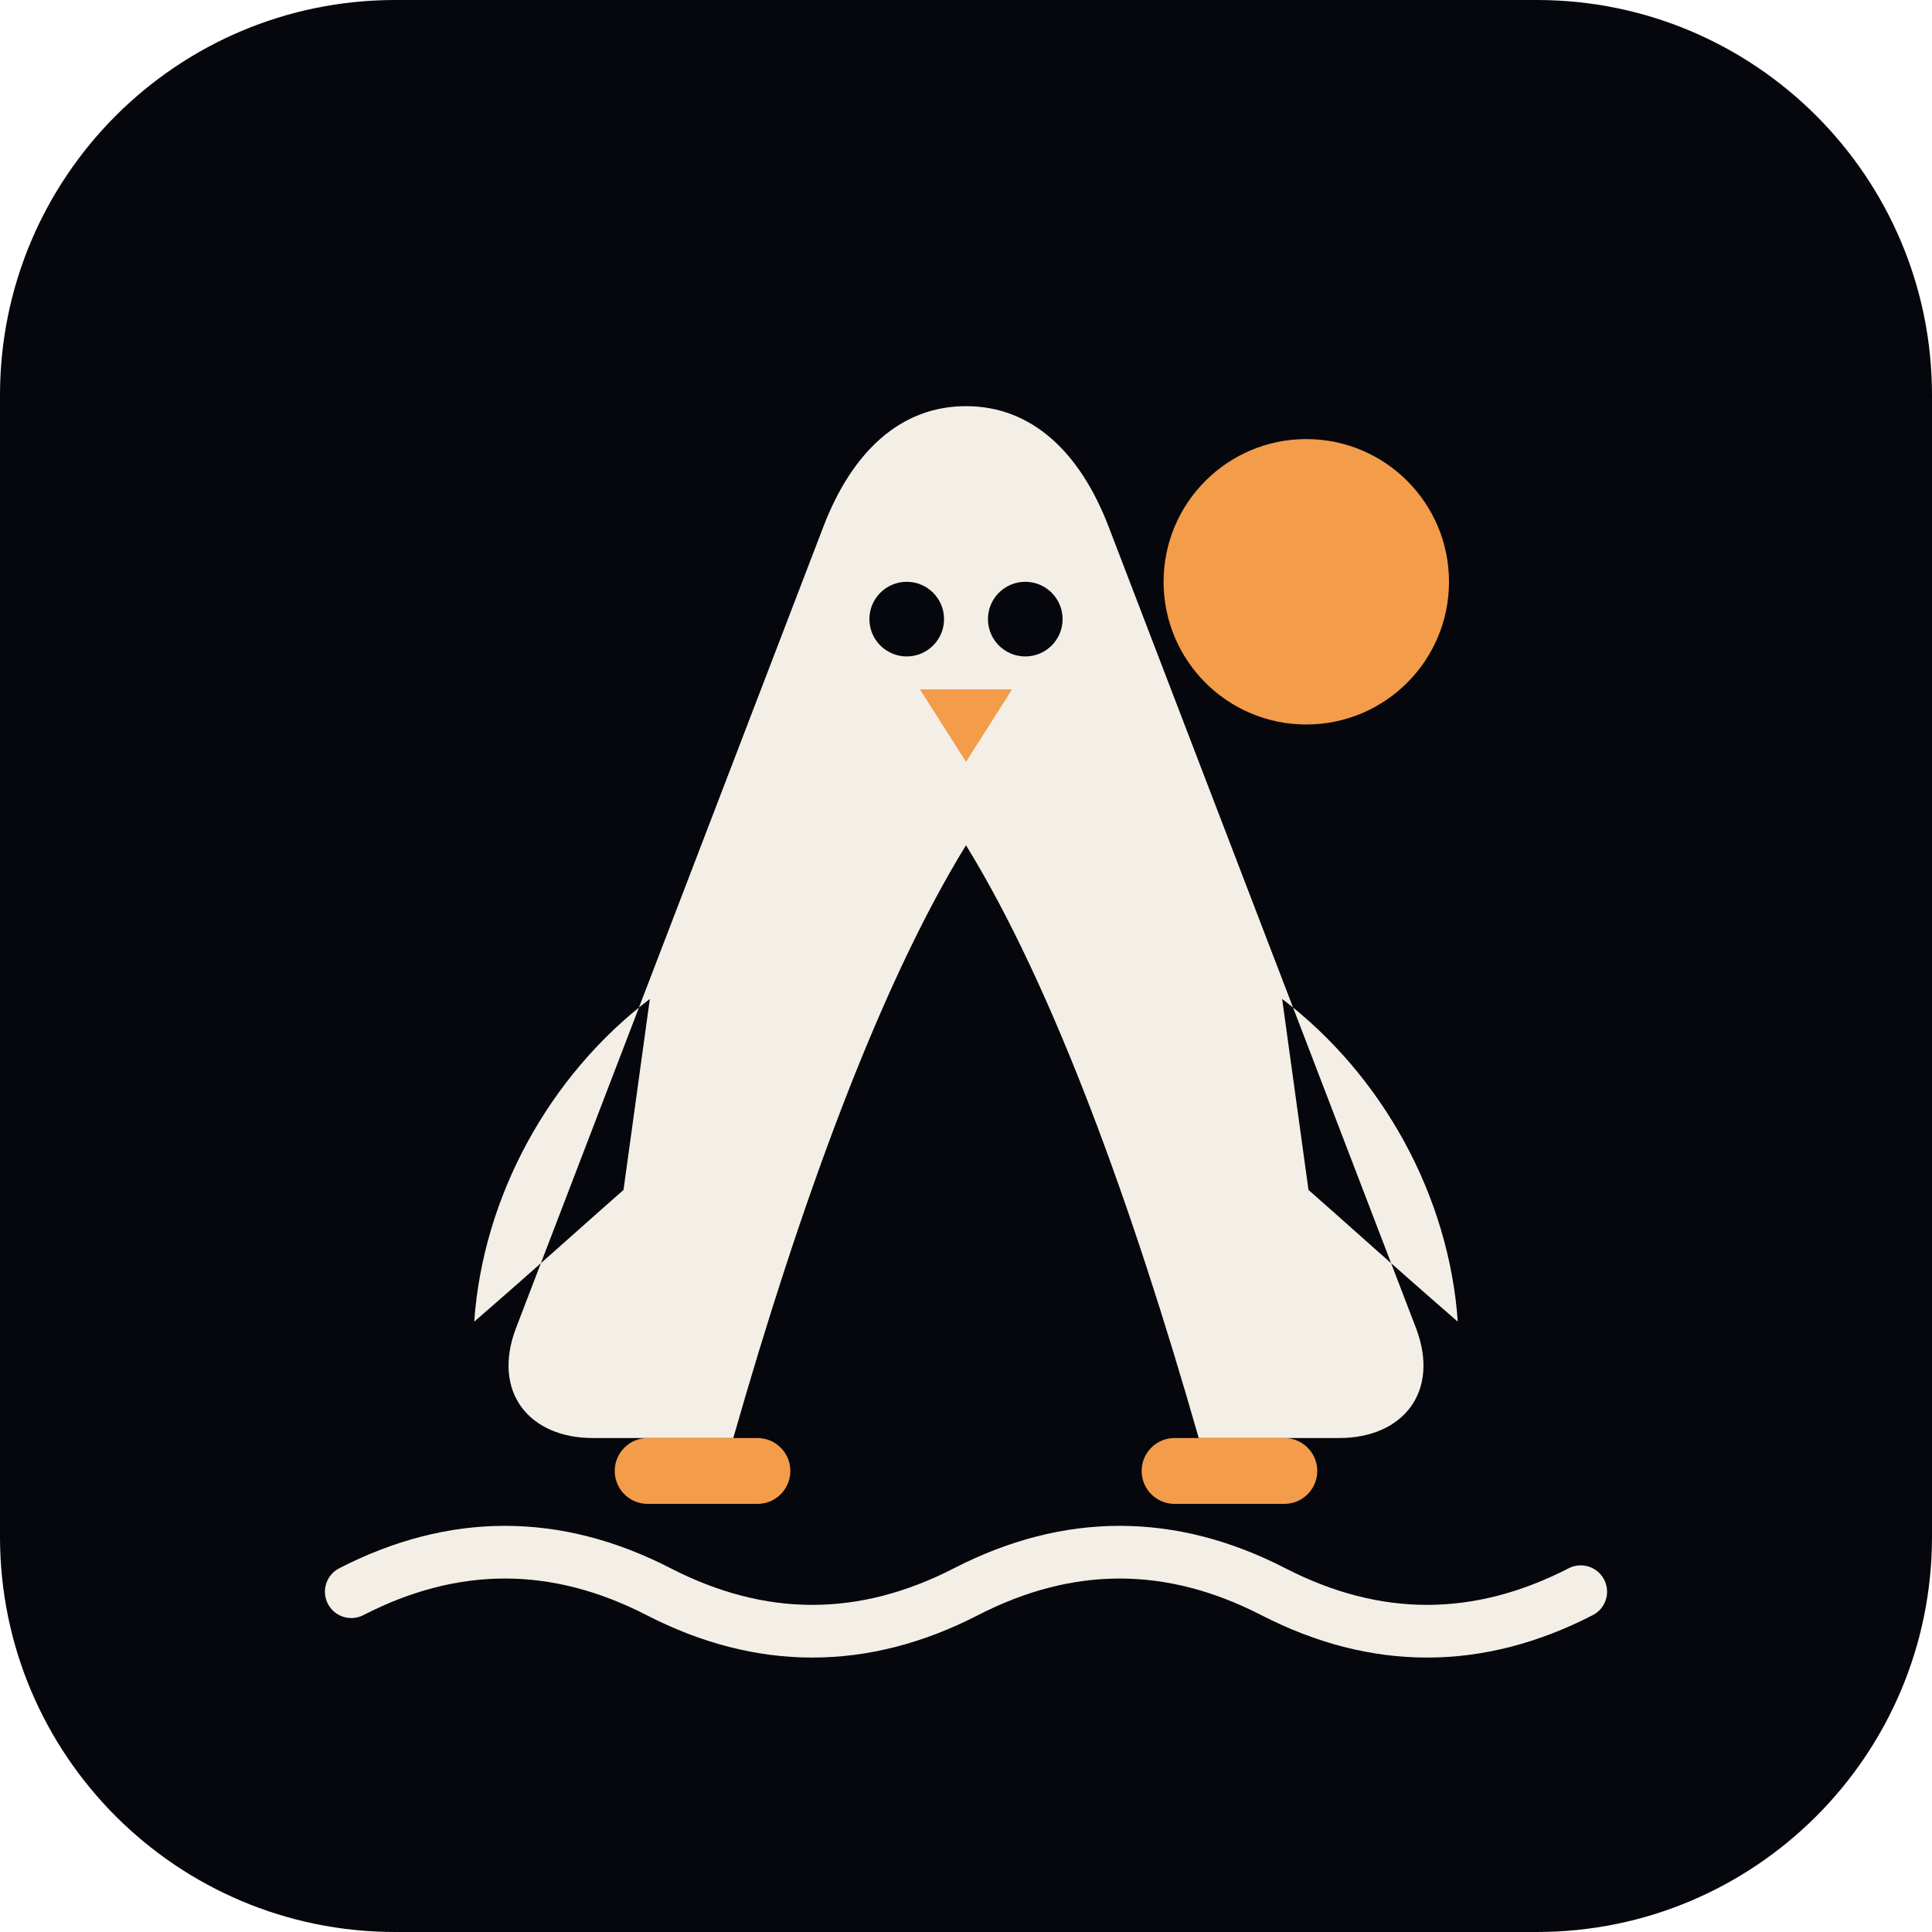
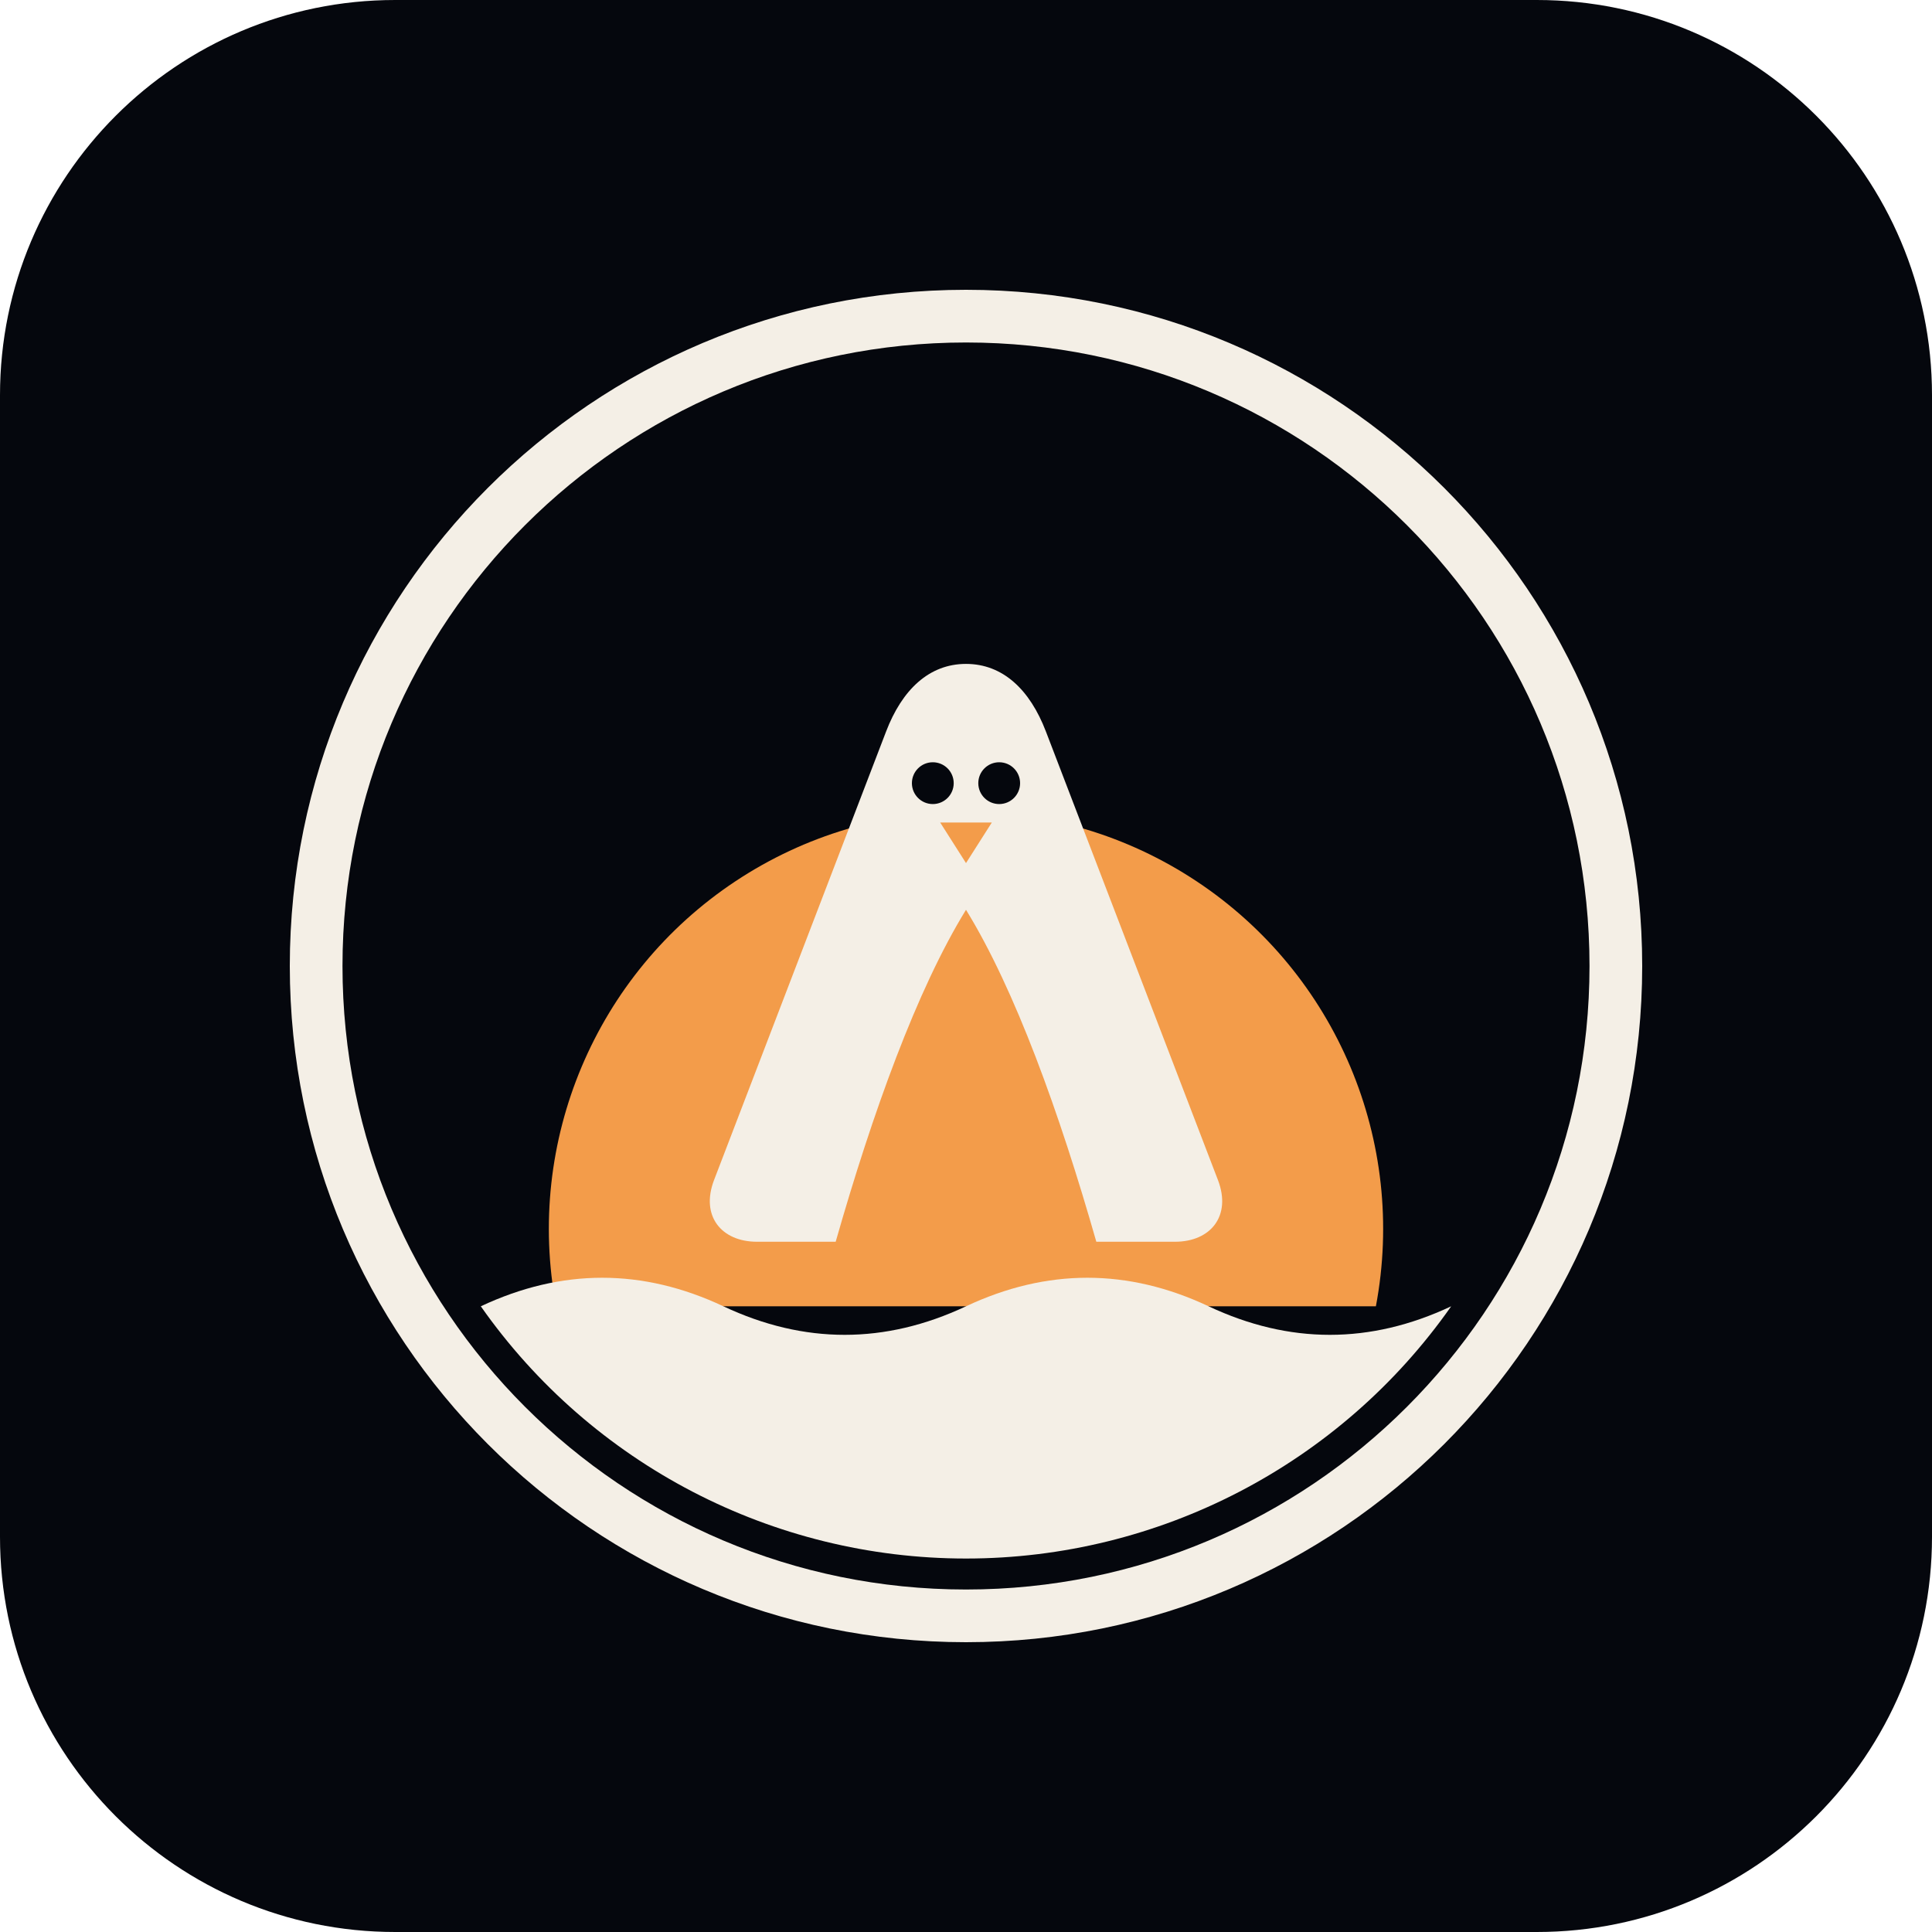
<svg xmlns="http://www.w3.org/2000/svg" width="512" height="512" viewBox="0 0 88 88">
  <rect width="88" height="88" fill="#05070d" rx="18" />
  <g transform="translate(12 12)">
-     <path d="M41 14.5a6.5 6.5 0 1 0 13 0a6.5 6.5 0 1 0-13 0Z" fill="#f39c4a" fill-rule="evenodd" />
-     <path d="M32 6.5C35 6.5 37.2 8.6 38.5 12L52.5 48.5C53.6 51.4 51.9 53.5 49 53.5H15C12.1 53.5 10.4 51.4 11.5 48.5L25.5 12C26.8 8.6 29 6.5 32 6.5Z M32 26.5C36 33 39.6 43 42.6 53.5H21.4C24.4 43 28 33 32 26.5Z M27.6 16.2a1.7 1.7 0 1 0 3.4 0a1.7 1.7 0 1 0-3.4 0Z M33 16.2a1.7 1.7 0 1 0 3.4 0a1.7 1.7 0 1 0-3.4 0Z M17.6 33.5C13 37 10 42.5 9.6 48.2C12.6 45.6 14.8 43.6 16.4 42.2Z M46.4 33.5C51 37 54 42.5 54.4 48.2C51.4 45.6 49.2 43.6 47.6 42.2Z" fill="#f4efe6" fill-rule="evenodd" />
-     <path d="M29.9 19.4H34.1L32 22.7Z" fill="#f39c4a" fill-rule="evenodd" />
-     <path d="M17.5 53.5h5a1.5 1.5 0 0 1 0 3h-5a1.5 1.5 0 0 1 0-3Z M41.5 53.5h5a1.5 1.5 0 0 1 0 3h-5a1.5 1.5 0 0 1 0-3Z" fill="#f39c4a" fill-rule="evenodd" />
-     <path d="M4 60.5q7-3.6 14 0t14 0 14 0 14 0" fill="none" stroke="#f4efe6" stroke-width="2.4" stroke-linecap="round" />
+     <path d="M2.4 32a29.6 29.6 0 1 0 59.2 0a29.6 29.6 0 1 0-59.2 0Z" fill="none" stroke="#f4efe6" stroke-width="2.4" stroke-linecap="round" />
+     <path d="M13.33 47.5A19 19 0 1 1 50.67 47.5Z" fill="#f39c4a" fill-rule="evenodd" />
+     <path d="M9.9 47.5q5.53-2.6 11.05 0t11.05 0 11.05 0 11.05 0A27 27 0 0 1 9.9 47.5Z" fill="#f4efe6" fill-rule="evenodd" />
+     <path d="M32 6.5C35 6.5 37.2 8.6 38.5 12L52.5 48.5C53.6 51.4 51.9 53.5 49 53.5H15C12.1 53.5 10.4 51.4 11.5 48.5L25.5 12C26.8 8.6 29 6.5 32 6.5Z M32 26.5C36 33 39.6 43 42.6 53.5H21.4C24.4 43 28 33 32 26.5Z M27.6 16.2a1.7 1.7 0 1 0 3.4 0a1.7 1.7 0 1 0-3.4 0Z M33 16.2a1.7 1.7 0 1 0 3.4 0a1.7 1.7 0 1 0-3.4 0Z" transform="translate(32 31.4) scale(0.56) translate(-32 -30)" fill="#f4efe6" fill-rule="evenodd" />
+     <path d="M29.9 19.4H34.1L32 22.7Z" transform="translate(32 31.4) scale(0.56) translate(-32 -30)" fill="#f39c4a" fill-rule="evenodd" />
  </g>
</svg>
